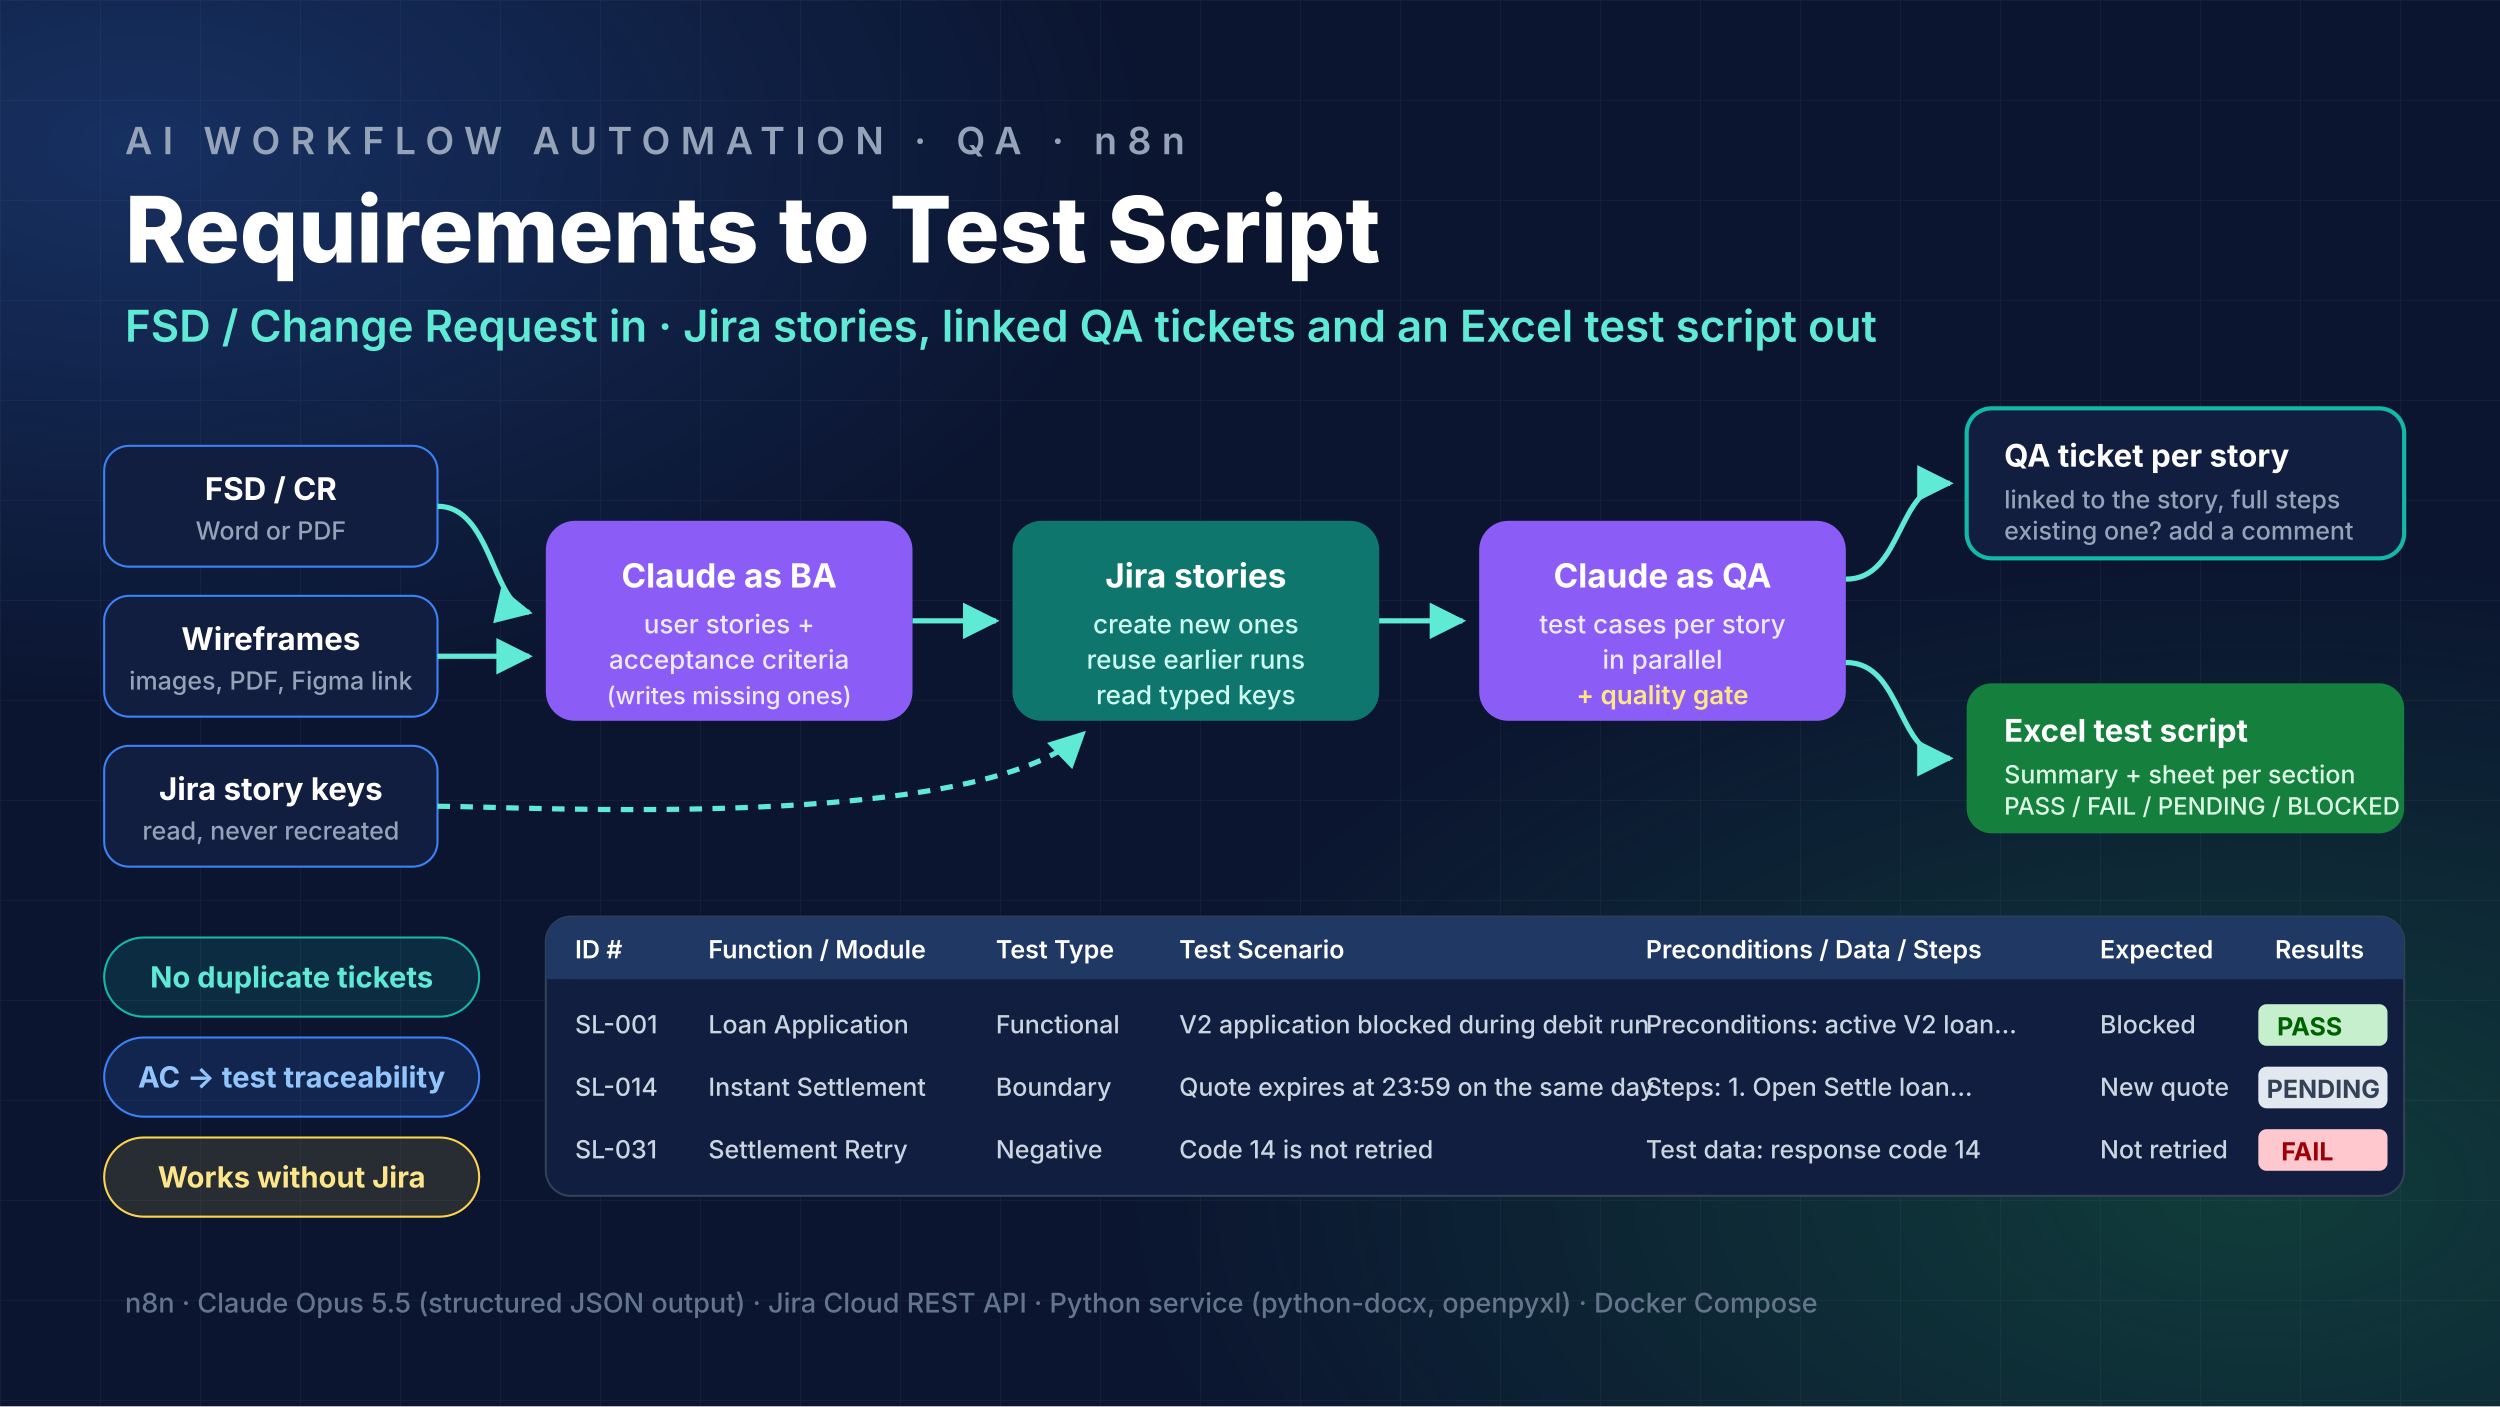
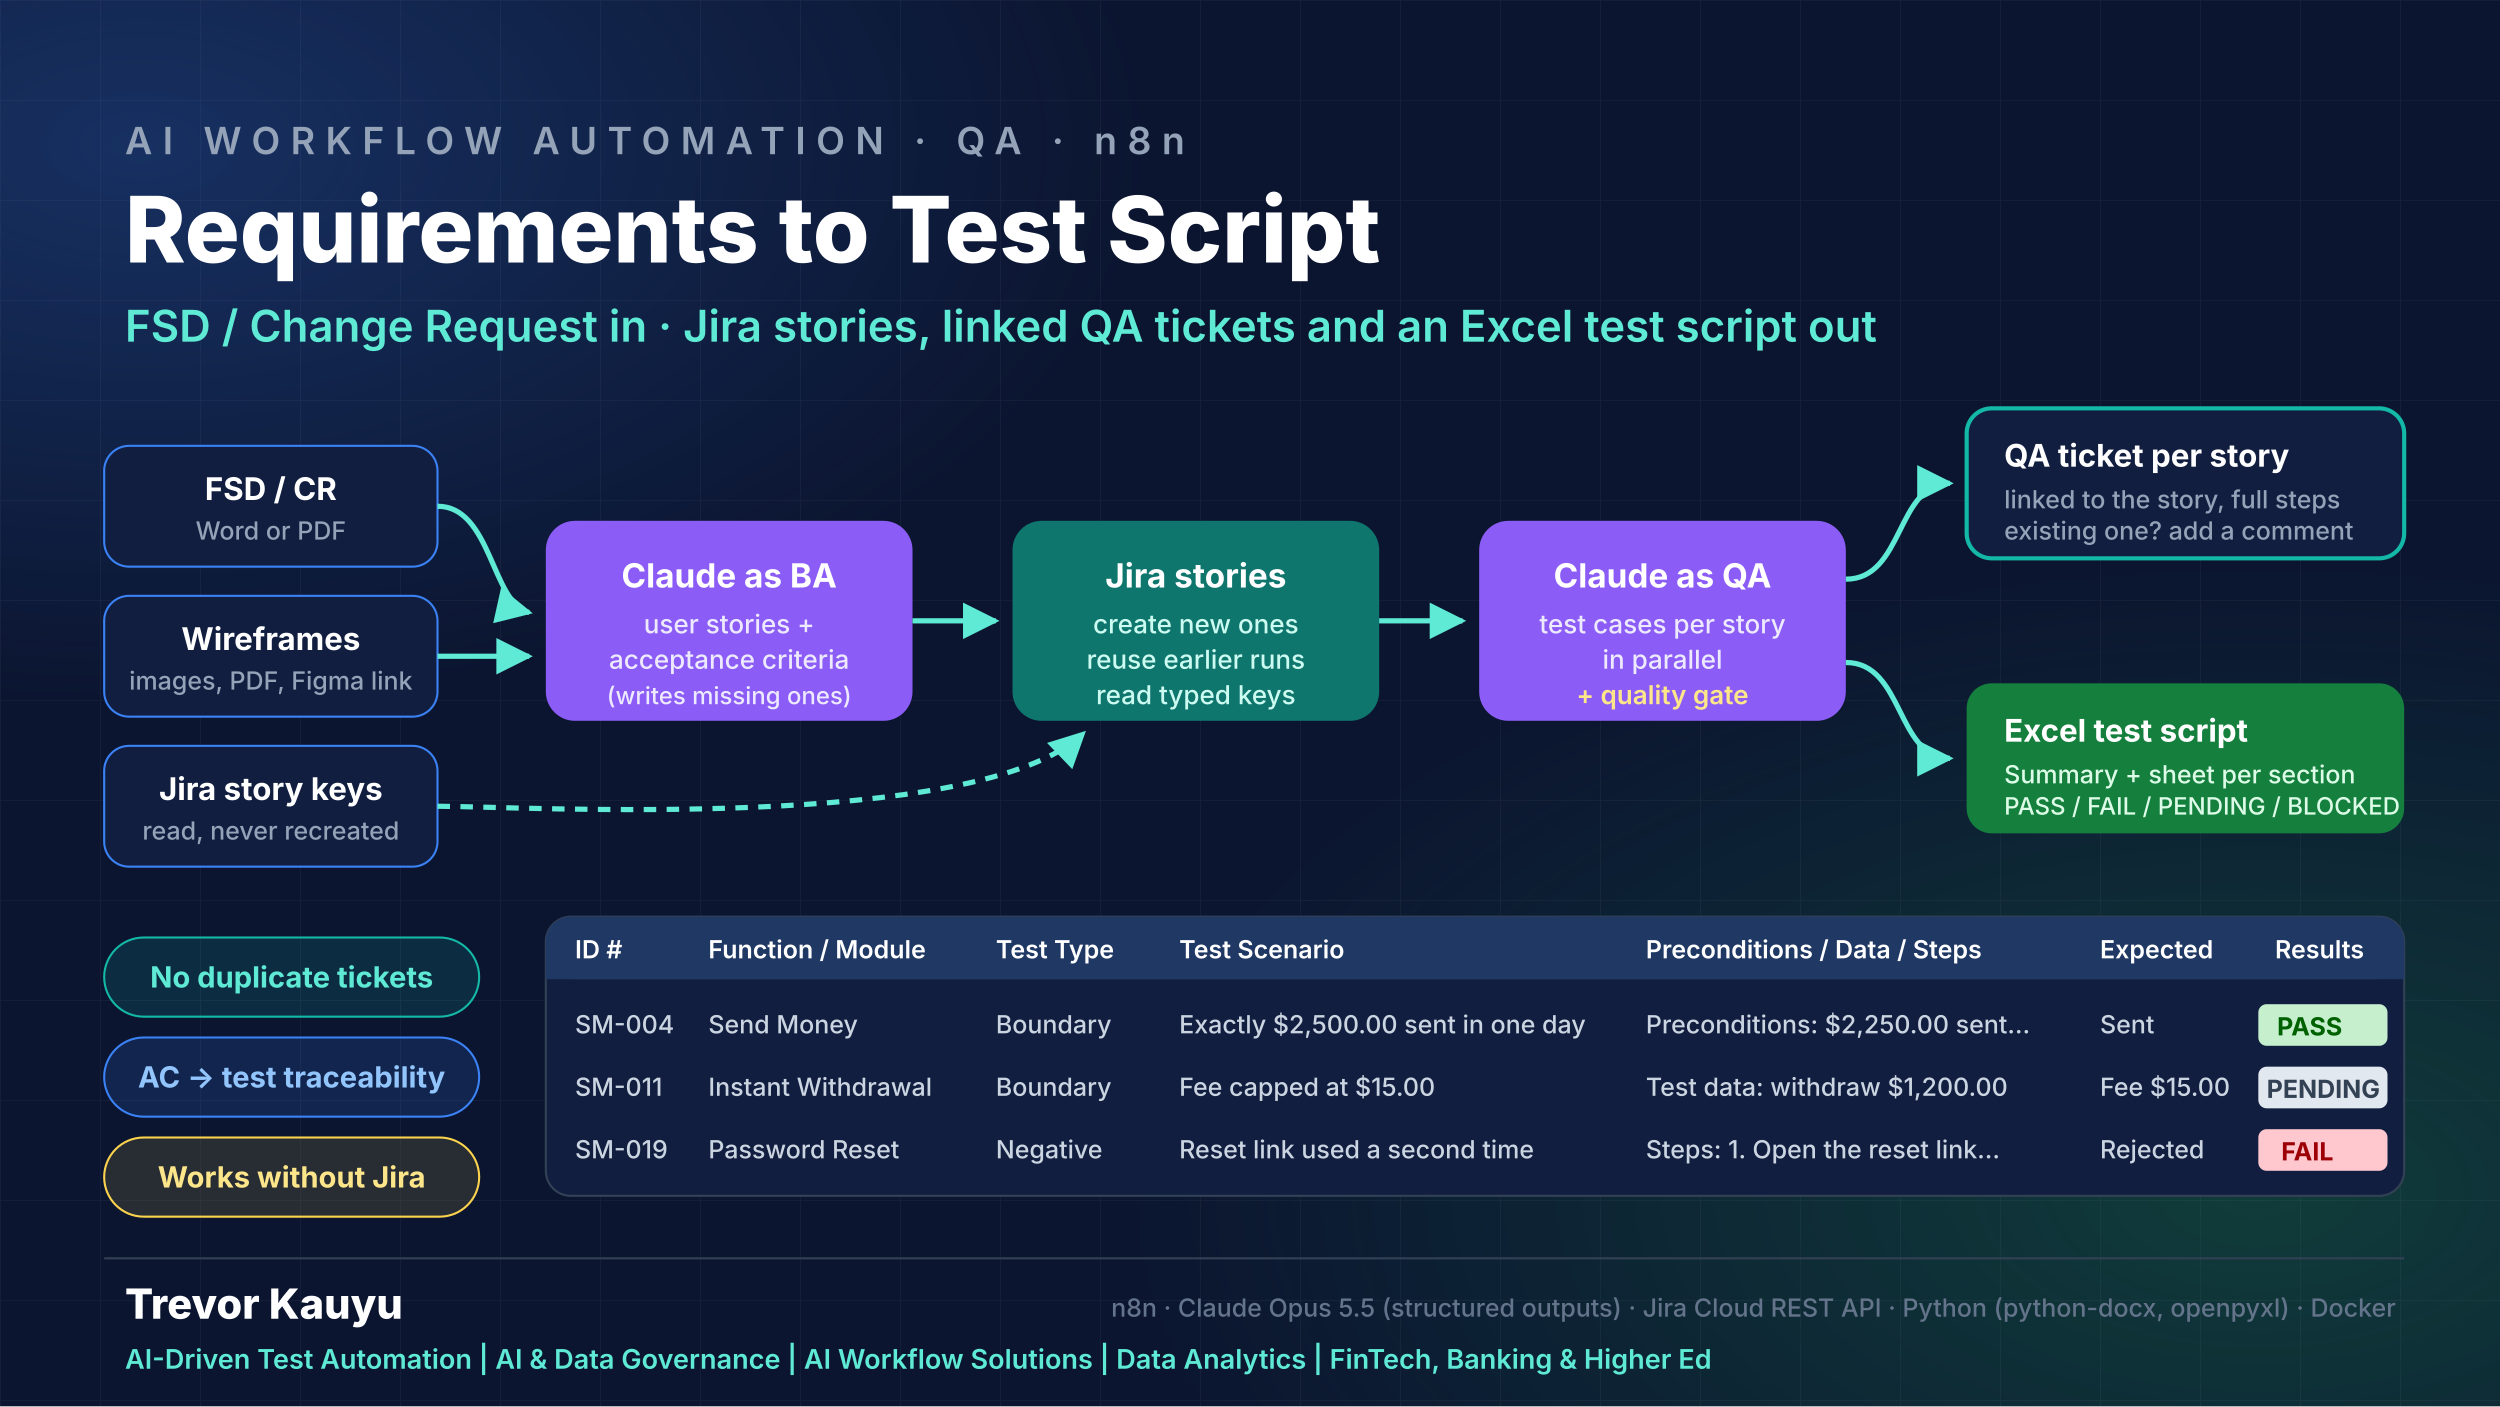
<svg xmlns="http://www.w3.org/2000/svg" viewBox="0 0 1200 675" font-family="Inter, system-ui, sans-serif">
  <defs>
    <pattern id="grid" width="48" height="48" patternUnits="userSpaceOnUse">
      <path d="M48 0H0V48" fill="none" stroke="#ffffff" stroke-opacity="0.04" />
    </pattern>
    <radialGradient id="glowT" cx="90%" cy="85%" r="45%">
      <stop offset="0" stop-color="#22C55E" stop-opacity="0.22" />
      <stop offset="1" stop-color="#22C55E" stop-opacity="0" />
    </radialGradient>
    <radialGradient id="glowB" cx="6%" cy="10%" r="40%">
      <stop offset="0" stop-color="#3B82F6" stop-opacity="0.25" />
      <stop offset="1" stop-color="#3B82F6" stop-opacity="0" />
    </radialGradient>
    <marker id="arrow" viewBox="0 0 10 10" refX="9" refY="5" markerWidth="7" markerHeight="7" orient="auto-start-reverse">
      <path d="M0 0L10 5L0 10z" fill="#5EEAD4" />
    </marker>
  </defs>
  <rect width="1200" height="675" fill="#0B1530" />
  <rect width="1200" height="675" fill="url(#grid)" />
  <rect width="1200" height="675" fill="url(#glowT)" />
  <rect width="1200" height="675" fill="url(#glowB)" />
  <text x="60" y="74" fill="#94A3B8" font-size="18" font-weight="600" letter-spacing="5">AI WORKFLOW AUTOMATION · QA · n8n</text>
  <text x="60" y="126" fill="#FFFFFF" font-size="44" font-weight="800">Requirements to Test Script</text>
  <text x="60" y="164" fill="#5EEAD4" font-size="21" font-weight="600">FSD / Change Request in · Jira stories, linked QA tickets and an Excel test script out</text>
  <g font-size="15" font-weight="700" text-anchor="middle">
    <rect x="50" y="214" width="160" height="58" rx="12" fill="#111E40" stroke="#3B82F6" />
    <text x="130" y="240" fill="#FFFFFF">FSD / CR</text>
    <text x="130" y="259" fill="#94A3B8" font-size="12" font-weight="500">Word or PDF</text>
    <rect x="50" y="286" width="160" height="58" rx="12" fill="#111E40" stroke="#3B82F6" />
    <text x="130" y="312" fill="#FFFFFF">Wireframes</text>
    <text x="130" y="331" fill="#94A3B8" font-size="12" font-weight="500">images, PDF, Figma link</text>
    <rect x="50" y="358" width="160" height="58" rx="12" fill="#111E40" stroke="#3B82F6" />
    <text x="130" y="384" fill="#FFFFFF">Jira story keys</text>
    <text x="130" y="403" fill="#94A3B8" font-size="12" font-weight="500">read, never recreated</text>
  </g>
  <g font-size="16" font-weight="700" text-anchor="middle">
    <rect x="262" y="250" width="176" height="96" rx="14" fill="#8B5CF6" />
    <text x="350" y="282" fill="#FFFFFF">Claude as BA</text>
    <text x="350" y="304" fill="#EDE9FE" font-size="12.5" font-weight="500">user stories +</text>
    <text x="350" y="321" fill="#EDE9FE" font-size="12.5" font-weight="500">acceptance criteria</text>
    <text x="350" y="338" fill="#EDE9FE" font-size="11.5" font-weight="500">(writes missing ones)</text>
    <rect x="486" y="250" width="176" height="96" rx="14" fill="#0F766E" />
    <text x="574" y="282" fill="#FFFFFF">Jira stories</text>
    <text x="574" y="304" fill="#CCFBF1" font-size="12.5" font-weight="500">create new ones</text>
    <text x="574" y="321" fill="#CCFBF1" font-size="12.5" font-weight="500">reuse earlier runs</text>
    <text x="574" y="338" fill="#CCFBF1" font-size="12.5" font-weight="500">read typed keys</text>
    <rect x="710" y="250" width="176" height="96" rx="14" fill="#8B5CF6" />
    <text x="798" y="282" fill="#FFFFFF">Claude as QA</text>
    <text x="798" y="304" fill="#EDE9FE" font-size="12.5" font-weight="500">test cases per story</text>
    <text x="798" y="321" fill="#EDE9FE" font-size="12.5" font-weight="500">in parallel</text>
    <text x="798" y="338" fill="#FDE68A" font-size="12.5" font-weight="600">+ quality gate</text>
  </g>
  <g stroke-width="2.5" fill="none">
    <path d="M210 243C236 243 236 290 254 294" stroke="#5EEAD4" marker-end="url(#arrow)" />
    <path d="M210 315H254" stroke="#5EEAD4" marker-end="url(#arrow)" />
    <path d="M210 387C250 387 470 400 520 352" stroke="#5EEAD4" stroke-dasharray="6 5" marker-end="url(#arrow)" />
    <path d="M438 298H478" stroke="#5EEAD4" marker-end="url(#arrow)" />
    <path d="M662 298H702" stroke="#5EEAD4" marker-end="url(#arrow)" />
    <path d="M886 278C914 278 910 232 936 232" stroke="#5EEAD4" marker-end="url(#arrow)" />
    <path d="M886 318C914 318 910 364 936 364" stroke="#5EEAD4" marker-end="url(#arrow)" />
  </g>
  <g font-size="15" font-weight="700">
    <rect x="944" y="196" width="210" height="72" rx="12" fill="#111E40" stroke="#14B8A6" stroke-width="2" />
    <text x="962" y="224" fill="#FFFFFF">QA ticket per story</text>
    <text x="962" y="244" fill="#94A3B8" font-size="12" font-weight="500">linked to the story, full steps</text>
    <text x="962" y="259" fill="#94A3B8" font-size="12" font-weight="500">existing one? add a comment</text>
    <rect x="944" y="328" width="210" height="72" rx="12" fill="#15803D" />
    <text x="962" y="356" fill="#FFFFFF">Excel test script</text>
    <text x="962" y="376" fill="#DCFCE7" font-size="12" font-weight="500">Summary + sheet per section</text>
    <text x="962" y="391" fill="#DCFCE7" font-size="11.5" font-weight="500">PASS / FAIL / PENDING / BLOCKED</text>
  </g>
  <g font-size="12" font-weight="600">
    <rect x="262" y="440" width="892" height="134" rx="12" fill="#111E40" stroke="#334155" />
    <rect x="262" y="440" width="892" height="30" rx="12" fill="#1F3864" />
    <rect x="262" y="458" width="892" height="12" fill="#1F3864" />
    <g fill="#FFFFFF">
      <text x="276" y="460">ID #</text>
      <text x="340" y="460">Function / Module</text>
      <text x="478" y="460">Test Type</text>
      <text x="566" y="460">Test Scenario</text>
      <text x="790" y="460">Preconditions / Data / Steps</text>
      <text x="1008" y="460">Expected</text>
      <text x="1092" y="460">Results</text>
    </g>
    <g fill="#CBD5E1" font-weight="500">
-       <text x="276" y="496">SL-001</text>
-       <text x="340" y="496">Loan Application</text>
-       <text x="478" y="496">Functional</text>
-       <text x="566" y="496">V2 application blocked during debit run</text>
-       <text x="790" y="496">Preconditions: active V2 loan…</text>
-       <text x="1008" y="496">Blocked</text>
-       <text x="276" y="526">SL-014</text>
-       <text x="340" y="526">Instant Settlement</text>
+       <text x="276" y="496">SM-004</text>
+       <text x="340" y="496">Send Money</text>
+       <text x="478" y="496">Boundary</text>
+       <text x="566" y="496">Exactly $2,500.00 sent in one day</text>
+       <text x="790" y="496">Preconditions: $2,250.00 sent…</text>
+       <text x="1008" y="496">Sent</text>
+       <text x="276" y="526">SM-011</text>
+       <text x="340" y="526">Instant Withdrawal</text>
      <text x="478" y="526">Boundary</text>
-       <text x="566" y="526">Quote expires at 23:59 on the same day</text>
-       <text x="790" y="526">Steps: 1. Open Settle loan…</text>
-       <text x="1008" y="526">New quote</text>
-       <text x="276" y="556">SL-031</text>
-       <text x="340" y="556">Settlement Retry</text>
+       <text x="566" y="526">Fee capped at $15.00</text>
+       <text x="790" y="526">Test data: withdraw $1,200.00</text>
+       <text x="1008" y="526">Fee $15.00</text>
+       <text x="276" y="556">SM-019</text>
+       <text x="340" y="556">Password Reset</text>
      <text x="478" y="556">Negative</text>
-       <text x="566" y="556">Code 14 is not retried</text>
-       <text x="790" y="556">Test data: response code 14</text>
-       <text x="1008" y="556">Not retried</text>
+       <text x="566" y="556">Reset link used a second time</text>
+       <text x="790" y="556">Steps: 1. Open the reset link…</text>
+       <text x="1008" y="556">Rejected</text>
    </g>
    <rect x="1084" y="482" width="62" height="20" rx="4" fill="#C6EFCE" />
    <text x="1093" y="497" fill="#006100" font-weight="700">PASS</text>
    <rect x="1084" y="512" width="62" height="20" rx="4" fill="#E2E8F0" />
    <text x="1088" y="527" fill="#334155" font-weight="700">PENDING</text>
    <rect x="1084" y="542" width="62" height="20" rx="4" fill="#FFC7CE" />
    <text x="1095" y="557" fill="#9C0006" font-weight="700">FAIL</text>
  </g>
  <g font-size="14" font-weight="700" text-anchor="middle">
    <rect x="50" y="450" width="180" height="38" rx="19" fill="#14B8A6" fill-opacity="0.15" stroke="#14B8A6" />
    <text x="140" y="474" fill="#5EEAD4">No duplicate tickets</text>
    <rect x="50" y="498" width="180" height="38" rx="19" fill="#3B82F6" fill-opacity="0.15" stroke="#3B82F6" />
    <text x="140" y="522" fill="#93C5FD">AC → test traceability</text>
    <rect x="50" y="546" width="180" height="38" rx="19" fill="#FCD34D" fill-opacity="0.12" stroke="#FCD34D" />
    <text x="140" y="570" fill="#FDE68A">Works without Jira</text>
  </g>
-   <text x="60" y="630" fill="#64748B" font-size="13" font-weight="500">n8n · Claude Opus 5.5 (structured JSON output) · Jira Cloud REST API · Python service (python-docx, openpyxl) · Docker Compose</text>
+   <line x1="50" y1="604" x2="1154" y2="604" stroke="#334155" />
+   <text x="60" y="633" fill="#FFFFFF" font-size="20" font-weight="800">Trevor Kauyu</text>
+   <text x="60" y="657" fill="#5EEAD4" font-size="13" font-weight="600">AI-Driven Test Automation | AI &amp; Data Governance | AI Workflow Solutions | Data Analytics | FinTech, Banking &amp; Higher Ed</text>
+   <text x="1150" y="632" fill="#64748B" font-size="12" font-weight="500" text-anchor="end">n8n · Claude Opus 5.5 (structured outputs) · Jira Cloud REST API · Python (python-docx, openpyxl) · Docker</text>
</svg>
